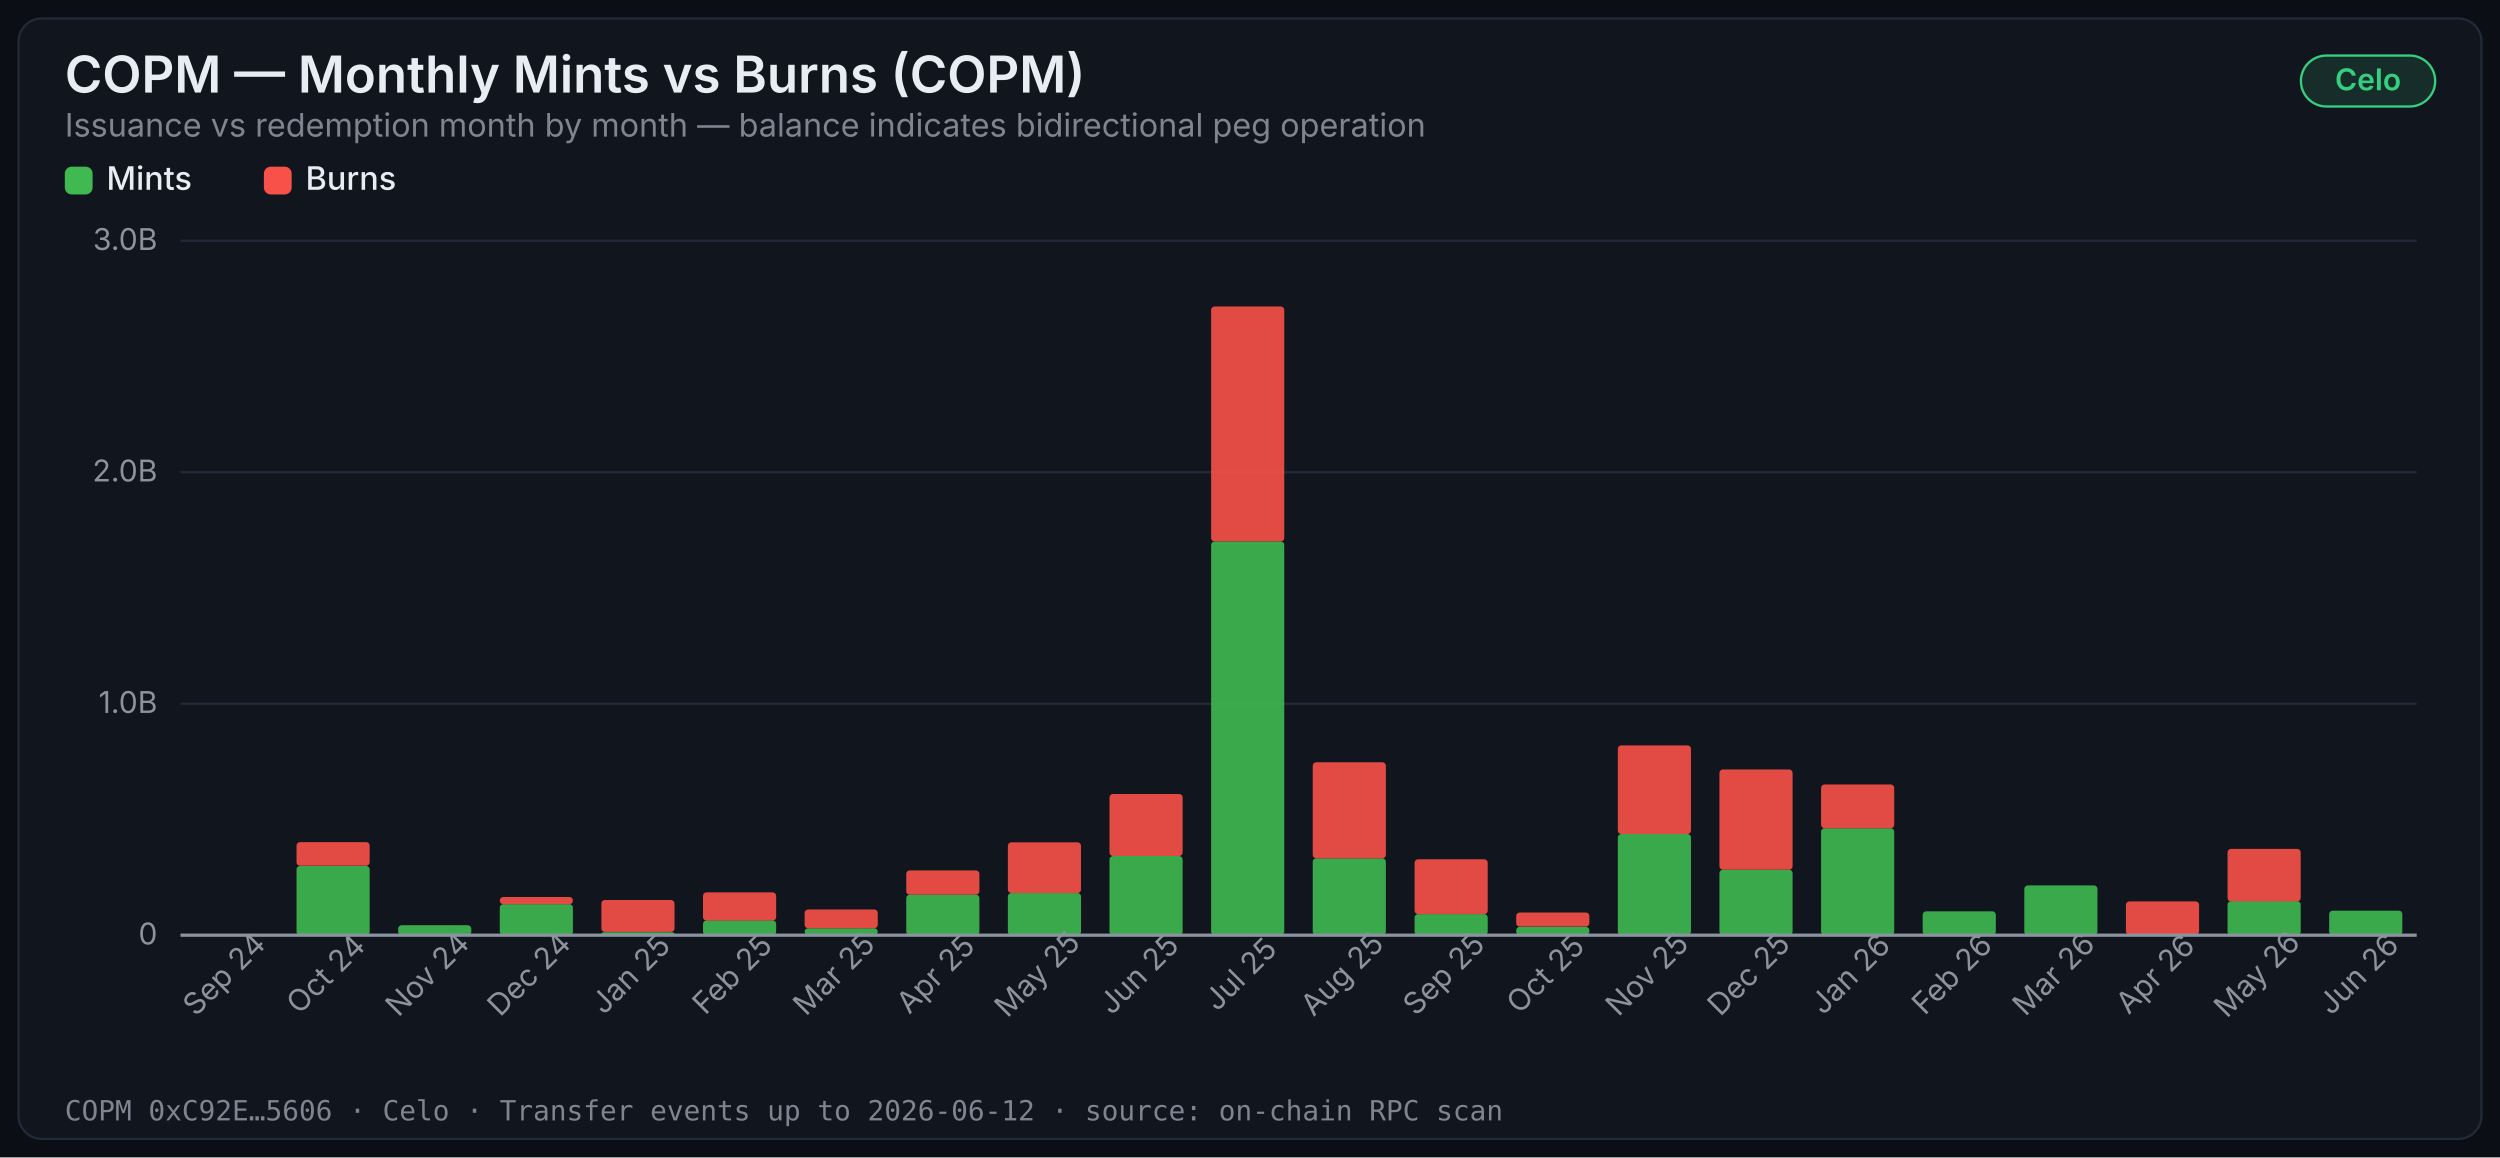
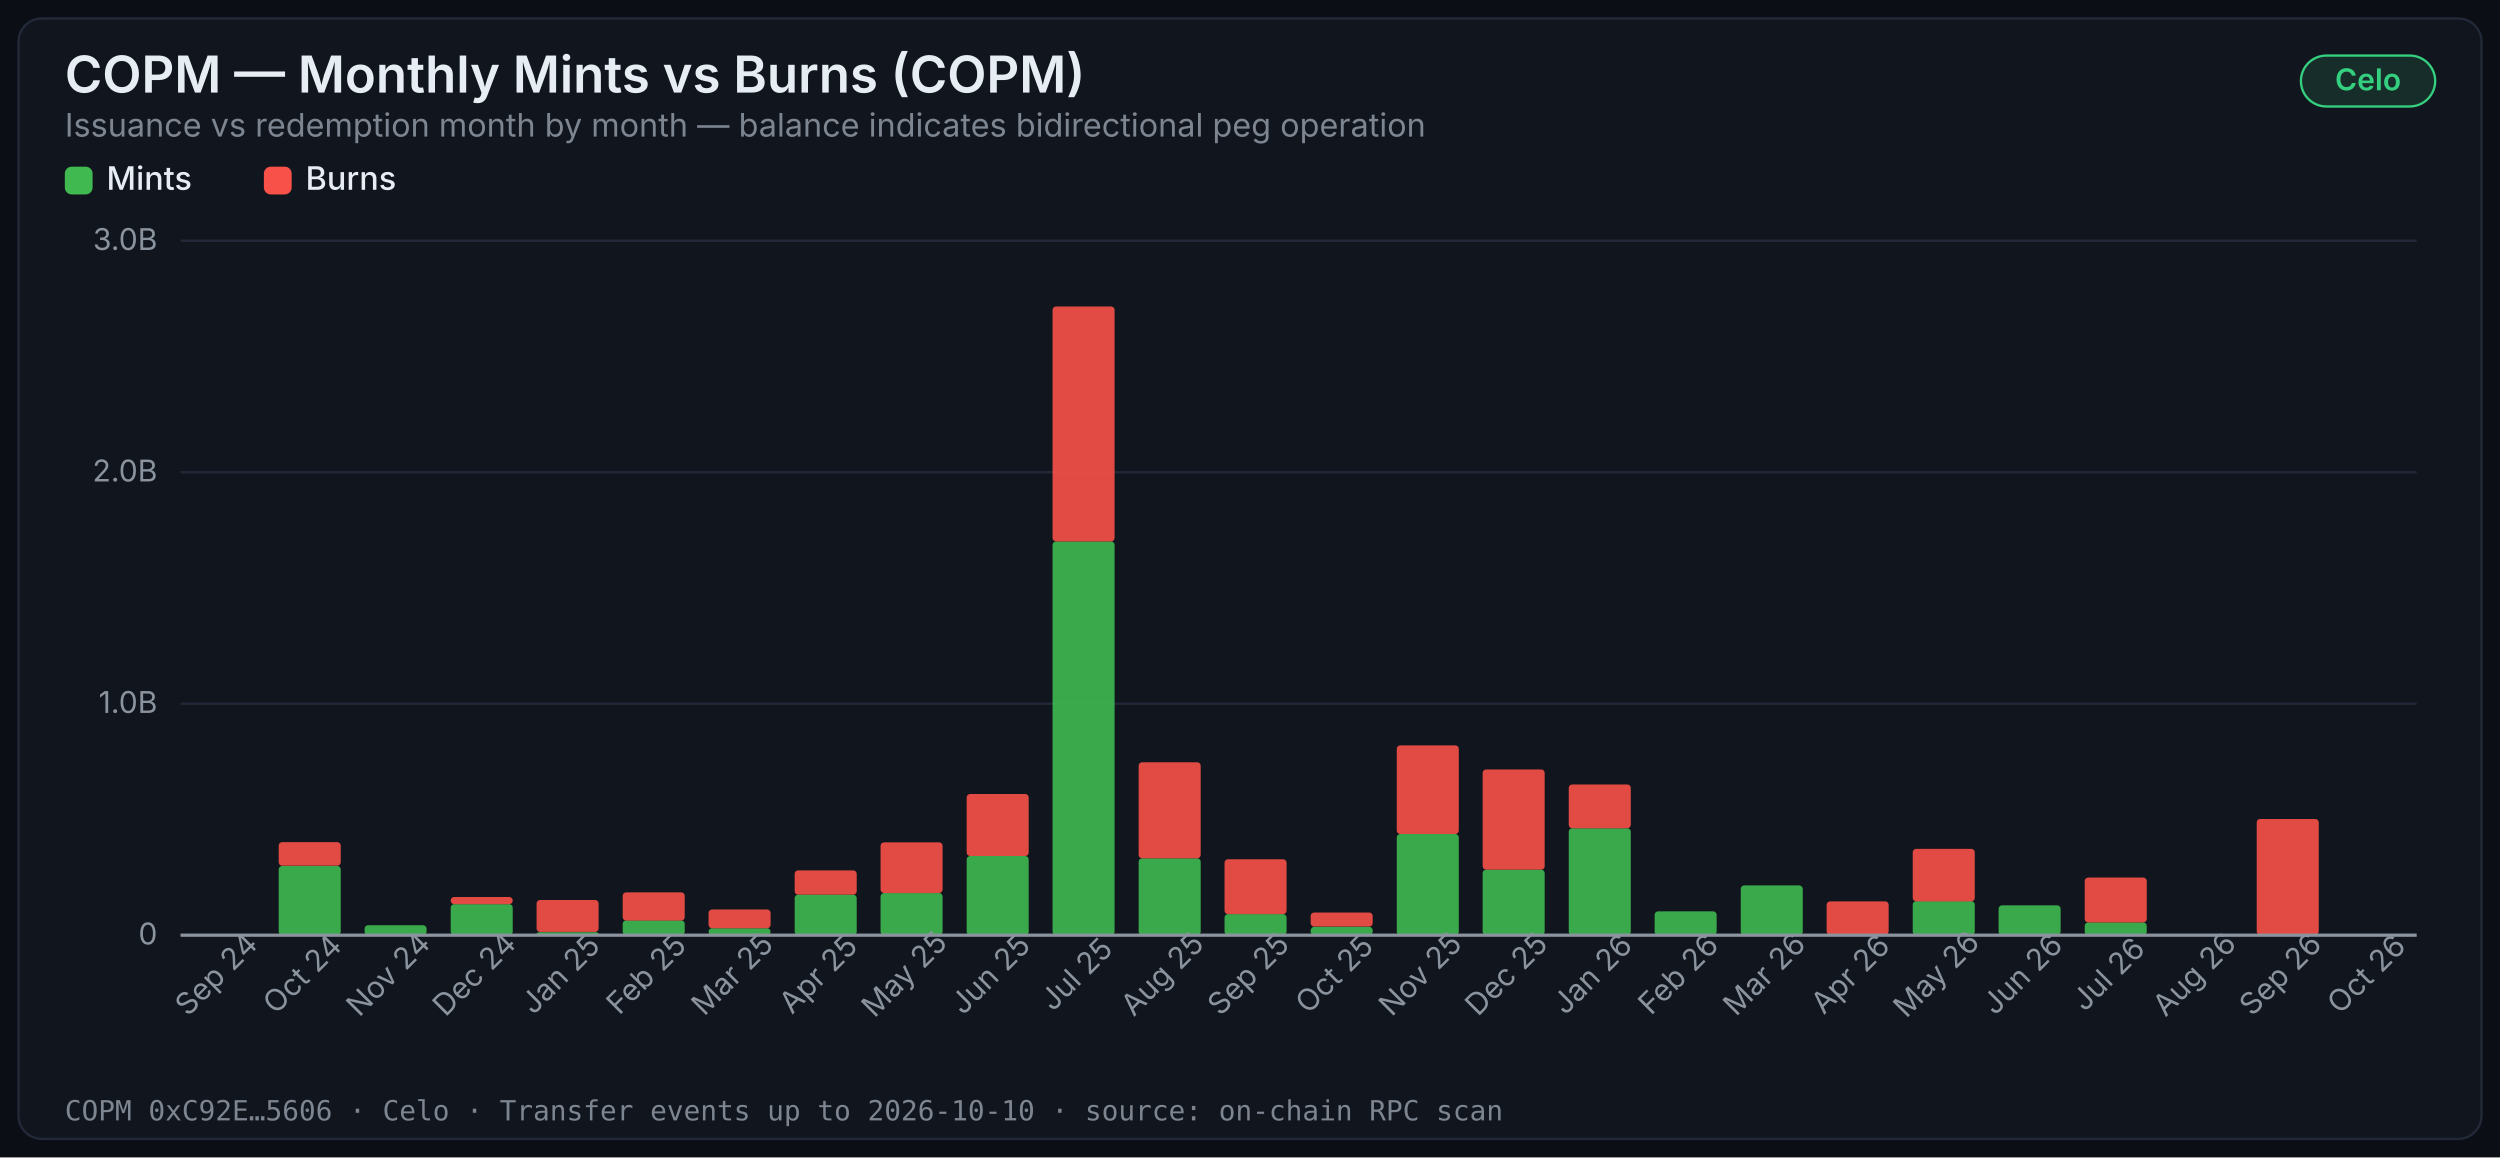
<svg xmlns="http://www.w3.org/2000/svg" width="1080" height="500" viewBox="0 0 1080 500" role="img" aria-label="COPM — Monthly Mints vs Burns (COPM)">
  <style>
    .title { font: 600 22px -apple-system, 'Segoe UI', system-ui, sans-serif; fill: #e6edf3; }
    .subtitle { font: 400 14px -apple-system, 'Segoe UI', system-ui, sans-serif; fill: #7d8590; }
    .axis { font: 400 13px -apple-system, 'Segoe UI', system-ui, sans-serif; fill: #8b949e; }
    .label { font: 500 14px -apple-system, 'Segoe UI', system-ui, sans-serif; fill: #e6edf3; }
    .annot { font: 600 13px -apple-system, 'Segoe UI', system-ui, sans-serif; }
    .badge { font: 600 13px -apple-system, 'Segoe UI', system-ui, sans-serif; }
    .footer { font: 400 12px ui-monospace, 'SF Mono', Menlo, monospace; fill: #7d8590; }
  </style>
  <defs />
  <rect width="1080" height="500" fill="#0b0e14" />
  <rect x="8" y="8" width="1064" height="484" rx="10" fill="#11151d" stroke="#222938" stroke-width="1" />
  <text x="28" y="40" class="title">COPM — Monthly Mints vs Burns (COPM)</text>
  <rect x="994" y="24" width="58" height="22" rx="11" fill="#35d07f22" stroke="#35d07f" stroke-width="1" />
  <text x="1023" y="39" class="badge" fill="#35d07f" text-anchor="middle">Celo</text>
  <text x="28" y="59" class="subtitle">Issuance vs redemption month by month — balance indicates bidirectional peg operation</text>
  <line x1="78" y1="404" x2="1044" y2="404" stroke="#222938" stroke-width="1" />
  <text x="68" y="408" class="axis" text-anchor="end">0</text>
  <line x1="78" y1="304" x2="1044" y2="304" stroke="#222938" stroke-width="1" />
  <text x="68" y="308" class="axis" text-anchor="end">1.0B</text>
  <line x1="78" y1="204" x2="1044" y2="204" stroke="#222938" stroke-width="1" />
  <text x="68" y="208" class="axis" text-anchor="end">2.0B</text>
  <line x1="78" y1="104" x2="1044" y2="104" stroke="#222938" stroke-width="1" />
  <text x="68" y="108" class="axis" text-anchor="end">3.0B</text>
  <rect x="28" y="72" width="12" height="12" rx="3" fill="#3fb950" />
  <text x="46" y="82" class="label">Mints</text>
  <rect x="114" y="72" width="12" height="12" rx="3" fill="#f85149" />
  <text x="132" y="82" class="label">Burns</text>
-   <rect x="84.1" y="403.9" width="31.6" height="0.1" fill="#3fb950" fill-opacity="0.9" rx="1.5" />
-   <rect x="84.1" y="403.9" width="31.6" height="0.0" fill="#f85149" fill-opacity="0.9" rx="1.5" />
-   <text x="99.955" y="424" class="axis" text-anchor="middle" transform="rotate(-45 99.95455 424)">Sep 24</text>
-   <rect x="128.1" y="374.1" width="31.6" height="29.9" fill="#3fb950" fill-opacity="0.9" rx="1.5" />
-   <rect x="128.1" y="363.8" width="31.6" height="10.2" fill="#f85149" fill-opacity="0.9" rx="1.5" />
-   <text x="143.864" y="424" class="axis" text-anchor="middle" transform="rotate(-45 143.8636 424)">Oct 24</text>
-   <rect x="172.0" y="399.7" width="31.6" height="4.3" fill="#3fb950" fill-opacity="0.9" rx="1.5" />
-   <rect x="172.0" y="399.7" width="31.6" height="0.0" fill="#f85149" fill-opacity="0.9" rx="1.5" />
-   <text x="187.773" y="424" class="axis" text-anchor="middle" transform="rotate(-45 187.7727 424)">Nov 24</text>
-   <rect x="215.9" y="390.6" width="31.6" height="13.4" fill="#3fb950" fill-opacity="0.9" rx="1.5" />
-   <rect x="215.9" y="387.5" width="31.6" height="3.1" fill="#f85149" fill-opacity="0.9" rx="1.5" />
-   <text x="231.682" y="424" class="axis" text-anchor="middle" transform="rotate(-45 231.6818 424)">Dec 24</text>
-   <rect x="259.8" y="402.7" width="31.6" height="1.3" fill="#3fb950" fill-opacity="0.9" rx="1.5" />
-   <rect x="259.8" y="388.8" width="31.6" height="13.8" fill="#f85149" fill-opacity="0.9" rx="1.5" />
-   <text x="275.591" y="424" class="axis" text-anchor="middle" transform="rotate(-45 275.5909 424)">Jan 25</text>
-   <rect x="303.7" y="397.6" width="31.6" height="6.4" fill="#3fb950" fill-opacity="0.9" rx="1.5" />
-   <rect x="303.7" y="385.5" width="31.6" height="12.2" fill="#f85149" fill-opacity="0.9" rx="1.5" />
-   <text x="319.5" y="424" class="axis" text-anchor="middle" transform="rotate(-45 319.5 424)">Feb 25</text>
-   <rect x="347.6" y="401.0" width="31.6" height="3.0" fill="#3fb950" fill-opacity="0.9" rx="1.5" />
-   <rect x="347.6" y="392.9" width="31.6" height="8.1" fill="#f85149" fill-opacity="0.9" rx="1.5" />
-   <text x="363.409" y="424" class="axis" text-anchor="middle" transform="rotate(-45 363.4091 424)">Mar 25</text>
-   <rect x="391.5" y="386.5" width="31.6" height="17.5" fill="#3fb950" fill-opacity="0.9" rx="1.5" />
-   <rect x="391.5" y="376.0" width="31.6" height="10.5" fill="#f85149" fill-opacity="0.9" rx="1.5" />
-   <text x="407.318" y="424" class="axis" text-anchor="middle" transform="rotate(-45 407.3182 424)">Apr 25</text>
-   <rect x="435.4" y="385.8" width="31.6" height="18.2" fill="#3fb950" fill-opacity="0.9" rx="1.5" />
-   <rect x="435.4" y="363.9" width="31.6" height="21.9" fill="#f85149" fill-opacity="0.9" rx="1.5" />
-   <text x="451.227" y="424" class="axis" text-anchor="middle" transform="rotate(-45 451.2273 424)">May 25</text>
-   <rect x="479.3" y="369.8" width="31.6" height="34.2" fill="#3fb950" fill-opacity="0.9" rx="1.5" />
-   <rect x="479.3" y="343.0" width="31.6" height="26.8" fill="#f85149" fill-opacity="0.9" rx="1.5" />
-   <text x="495.136" y="424" class="axis" text-anchor="middle" transform="rotate(-45 495.1364 424)">Jun 25</text>
-   <rect x="523.2" y="233.9" width="31.6" height="170.1" fill="#3fb950" fill-opacity="0.9" rx="1.5" />
-   <rect x="523.2" y="132.4" width="31.6" height="101.5" fill="#f85149" fill-opacity="0.9" rx="1.5" />
-   <text x="539.045" y="424" class="axis" text-anchor="middle" transform="rotate(-45 539.0455 424)">Jul 25</text>
-   <rect x="567.1" y="370.8" width="31.6" height="33.2" fill="#3fb950" fill-opacity="0.9" rx="1.5" />
-   <rect x="567.1" y="329.3" width="31.6" height="41.5" fill="#f85149" fill-opacity="0.9" rx="1.5" />
-   <text x="582.955" y="424" class="axis" text-anchor="middle" transform="rotate(-45 582.9545 424)">Aug 25</text>
-   <rect x="611.1" y="394.9" width="31.6" height="9.1" fill="#3fb950" fill-opacity="0.9" rx="1.5" />
-   <rect x="611.1" y="371.2" width="31.6" height="23.7" fill="#f85149" fill-opacity="0.9" rx="1.5" />
-   <text x="626.864" y="424" class="axis" text-anchor="middle" transform="rotate(-45 626.8636 424)">Sep 25</text>
-   <rect x="655.0" y="400.4" width="31.6" height="3.6" fill="#3fb950" fill-opacity="0.9" rx="1.5" />
-   <rect x="655.0" y="394.2" width="31.6" height="6.1" fill="#f85149" fill-opacity="0.9" rx="1.5" />
-   <text x="670.773" y="424" class="axis" text-anchor="middle" transform="rotate(-45 670.7727 424)">Oct 25</text>
-   <rect x="698.9" y="360.3" width="31.6" height="43.7" fill="#3fb950" fill-opacity="0.9" rx="1.5" />
-   <rect x="698.9" y="322.0" width="31.6" height="38.3" fill="#f85149" fill-opacity="0.9" rx="1.5" />
-   <text x="714.682" y="424" class="axis" text-anchor="middle" transform="rotate(-45 714.6818 424)">Nov 25</text>
-   <rect x="742.8" y="375.7" width="31.6" height="28.3" fill="#3fb950" fill-opacity="0.9" rx="1.5" />
-   <rect x="742.8" y="332.4" width="31.6" height="43.3" fill="#f85149" fill-opacity="0.9" rx="1.5" />
-   <text x="758.591" y="424" class="axis" text-anchor="middle" transform="rotate(-45 758.5909 424)">Dec 25</text>
-   <rect x="786.7" y="357.8" width="31.6" height="46.2" fill="#3fb950" fill-opacity="0.9" rx="1.5" />
-   <rect x="786.7" y="338.9" width="31.6" height="18.9" fill="#f85149" fill-opacity="0.9" rx="1.5" />
-   <text x="802.5" y="424" class="axis" text-anchor="middle" transform="rotate(-45 802.5 424)">Jan 26</text>
-   <rect x="830.6" y="393.7" width="31.6" height="10.3" fill="#3fb950" fill-opacity="0.9" rx="1.5" />
-   <rect x="830.6" y="393.7" width="31.6" height="0.0" fill="#f85149" fill-opacity="0.9" rx="1.5" />
-   <text x="846.409" y="424" class="axis" text-anchor="middle" transform="rotate(-45 846.4091 424)">Feb 26</text>
-   <rect x="874.5" y="382.5" width="31.6" height="21.5" fill="#3fb950" fill-opacity="0.9" rx="1.5" />
-   <rect x="874.5" y="382.5" width="31.6" height="0.0" fill="#f85149" fill-opacity="0.9" rx="1.5" />
-   <text x="890.318" y="424" class="axis" text-anchor="middle" transform="rotate(-45 890.3182 424)">Mar 26</text>
-   <rect x="918.4" y="403.8" width="31.6" height="0.2" fill="#3fb950" fill-opacity="0.9" rx="1.5" />
-   <rect x="918.4" y="389.4" width="31.6" height="14.4" fill="#f85149" fill-opacity="0.9" rx="1.5" />
-   <text x="934.227" y="424" class="axis" text-anchor="middle" transform="rotate(-45 934.2273 424)">Apr 26</text>
-   <rect x="962.3" y="389.3" width="31.6" height="14.7" fill="#3fb950" fill-opacity="0.9" rx="1.5" />
-   <rect x="962.3" y="366.7" width="31.6" height="22.7" fill="#f85149" fill-opacity="0.9" rx="1.5" />
-   <text x="978.136" y="424" class="axis" text-anchor="middle" transform="rotate(-45 978.1364 424)">May 26</text>
-   <rect x="1006.2" y="393.4" width="31.6" height="10.6" fill="#3fb950" fill-opacity="0.9" rx="1.5" />
-   <rect x="1006.2" y="393.4" width="31.6" height="0.0" fill="#f85149" fill-opacity="0.9" rx="1.5" />
-   <text x="1022.045" y="424" class="axis" text-anchor="middle" transform="rotate(-45 1022.045 424)">Jun 26</text>
+   <rect x="83.2" y="403.9" width="26.8" height="0.1" fill="#3fb950" fill-opacity="0.9" rx="1.5" />
+   <rect x="83.2" y="403.9" width="26.8" height="0.0" fill="#f85149" fill-opacity="0.9" rx="1.5" />
+   <text x="96.577" y="424" class="axis" text-anchor="middle" transform="rotate(-45 96.57692 424)">Sep 24</text>
+   <rect x="120.4" y="374.1" width="26.8" height="29.9" fill="#3fb950" fill-opacity="0.9" rx="1.5" />
+   <rect x="120.4" y="363.8" width="26.8" height="10.2" fill="#f85149" fill-opacity="0.9" rx="1.5" />
+   <text x="133.731" y="424" class="axis" text-anchor="middle" transform="rotate(-45 133.7308 424)">Oct 24</text>
+   <rect x="157.5" y="399.7" width="26.8" height="4.3" fill="#3fb950" fill-opacity="0.9" rx="1.5" />
+   <rect x="157.5" y="399.7" width="26.8" height="0.0" fill="#f85149" fill-opacity="0.9" rx="1.5" />
+   <text x="170.885" y="424" class="axis" text-anchor="middle" transform="rotate(-45 170.8846 424)">Nov 24</text>
+   <rect x="194.7" y="390.6" width="26.8" height="13.4" fill="#3fb950" fill-opacity="0.9" rx="1.5" />
+   <rect x="194.7" y="387.5" width="26.8" height="3.1" fill="#f85149" fill-opacity="0.9" rx="1.5" />
+   <text x="208.038" y="424" class="axis" text-anchor="middle" transform="rotate(-45 208.0385 424)">Dec 24</text>
+   <rect x="231.8" y="402.7" width="26.8" height="1.3" fill="#3fb950" fill-opacity="0.9" rx="1.5" />
+   <rect x="231.8" y="388.8" width="26.8" height="13.8" fill="#f85149" fill-opacity="0.9" rx="1.5" />
+   <text x="245.192" y="424" class="axis" text-anchor="middle" transform="rotate(-45 245.1923 424)">Jan 25</text>
+   <rect x="269.0" y="397.6" width="26.8" height="6.4" fill="#3fb950" fill-opacity="0.9" rx="1.5" />
+   <rect x="269.0" y="385.5" width="26.8" height="12.2" fill="#f85149" fill-opacity="0.9" rx="1.5" />
+   <text x="282.346" y="424" class="axis" text-anchor="middle" transform="rotate(-45 282.3462 424)">Feb 25</text>
+   <rect x="306.1" y="401.0" width="26.8" height="3.0" fill="#3fb950" fill-opacity="0.9" rx="1.5" />
+   <rect x="306.1" y="392.9" width="26.8" height="8.1" fill="#f85149" fill-opacity="0.9" rx="1.5" />
+   <text x="319.5" y="424" class="axis" text-anchor="middle" transform="rotate(-45 319.5 424)">Mar 25</text>
+   <rect x="343.3" y="386.5" width="26.8" height="17.5" fill="#3fb950" fill-opacity="0.9" rx="1.5" />
+   <rect x="343.3" y="376.0" width="26.8" height="10.5" fill="#f85149" fill-opacity="0.9" rx="1.5" />
+   <text x="356.654" y="424" class="axis" text-anchor="middle" transform="rotate(-45 356.6538 424)">Apr 25</text>
+   <rect x="380.4" y="385.8" width="26.8" height="18.2" fill="#3fb950" fill-opacity="0.9" rx="1.5" />
+   <rect x="380.4" y="363.9" width="26.8" height="21.9" fill="#f85149" fill-opacity="0.9" rx="1.5" />
+   <text x="393.808" y="424" class="axis" text-anchor="middle" transform="rotate(-45 393.8077 424)">May 25</text>
+   <rect x="417.6" y="369.8" width="26.8" height="34.2" fill="#3fb950" fill-opacity="0.9" rx="1.5" />
+   <rect x="417.6" y="343.0" width="26.8" height="26.8" fill="#f85149" fill-opacity="0.9" rx="1.5" />
+   <text x="430.962" y="424" class="axis" text-anchor="middle" transform="rotate(-45 430.9615 424)">Jun 25</text>
+   <rect x="454.7" y="233.9" width="26.8" height="170.1" fill="#3fb950" fill-opacity="0.9" rx="1.5" />
+   <rect x="454.7" y="132.4" width="26.8" height="101.5" fill="#f85149" fill-opacity="0.9" rx="1.5" />
+   <text x="468.115" y="424" class="axis" text-anchor="middle" transform="rotate(-45 468.1154 424)">Jul 25</text>
+   <rect x="491.9" y="370.8" width="26.8" height="33.2" fill="#3fb950" fill-opacity="0.9" rx="1.5" />
+   <rect x="491.9" y="329.3" width="26.8" height="41.5" fill="#f85149" fill-opacity="0.9" rx="1.5" />
+   <text x="505.269" y="424" class="axis" text-anchor="middle" transform="rotate(-45 505.2692 424)">Aug 25</text>
+   <rect x="529.0" y="394.9" width="26.8" height="9.1" fill="#3fb950" fill-opacity="0.9" rx="1.5" />
+   <rect x="529.0" y="371.2" width="26.8" height="23.7" fill="#f85149" fill-opacity="0.9" rx="1.5" />
+   <text x="542.423" y="424" class="axis" text-anchor="middle" transform="rotate(-45 542.4231 424)">Sep 25</text>
+   <rect x="566.2" y="400.4" width="26.8" height="3.6" fill="#3fb950" fill-opacity="0.9" rx="1.5" />
+   <rect x="566.2" y="394.2" width="26.8" height="6.1" fill="#f85149" fill-opacity="0.9" rx="1.5" />
+   <text x="579.577" y="424" class="axis" text-anchor="middle" transform="rotate(-45 579.5769 424)">Oct 25</text>
+   <rect x="603.4" y="360.3" width="26.8" height="43.7" fill="#3fb950" fill-opacity="0.9" rx="1.5" />
+   <rect x="603.4" y="322.0" width="26.8" height="38.3" fill="#f85149" fill-opacity="0.9" rx="1.5" />
+   <text x="616.731" y="424" class="axis" text-anchor="middle" transform="rotate(-45 616.7308 424)">Nov 25</text>
+   <rect x="640.5" y="375.7" width="26.8" height="28.3" fill="#3fb950" fill-opacity="0.9" rx="1.5" />
+   <rect x="640.5" y="332.4" width="26.8" height="43.3" fill="#f85149" fill-opacity="0.9" rx="1.5" />
+   <text x="653.885" y="424" class="axis" text-anchor="middle" transform="rotate(-45 653.8846 424)">Dec 25</text>
+   <rect x="677.7" y="357.8" width="26.8" height="46.2" fill="#3fb950" fill-opacity="0.9" rx="1.5" />
+   <rect x="677.7" y="338.9" width="26.8" height="18.9" fill="#f85149" fill-opacity="0.9" rx="1.5" />
+   <text x="691.038" y="424" class="axis" text-anchor="middle" transform="rotate(-45 691.0385 424)">Jan 26</text>
+   <rect x="714.8" y="393.7" width="26.8" height="10.3" fill="#3fb950" fill-opacity="0.9" rx="1.5" />
+   <rect x="714.8" y="393.7" width="26.8" height="0.0" fill="#f85149" fill-opacity="0.9" rx="1.5" />
+   <text x="728.192" y="424" class="axis" text-anchor="middle" transform="rotate(-45 728.1923 424)">Feb 26</text>
+   <rect x="752.0" y="382.5" width="26.8" height="21.5" fill="#3fb950" fill-opacity="0.9" rx="1.5" />
+   <rect x="752.0" y="382.5" width="26.8" height="0.0" fill="#f85149" fill-opacity="0.9" rx="1.5" />
+   <text x="765.346" y="424" class="axis" text-anchor="middle" transform="rotate(-45 765.3462 424)">Mar 26</text>
+   <rect x="789.1" y="403.8" width="26.8" height="0.2" fill="#3fb950" fill-opacity="0.9" rx="1.5" />
+   <rect x="789.1" y="389.4" width="26.8" height="14.4" fill="#f85149" fill-opacity="0.9" rx="1.5" />
+   <text x="802.5" y="424" class="axis" text-anchor="middle" transform="rotate(-45 802.5 424)">Apr 26</text>
+   <rect x="826.3" y="389.3" width="26.8" height="14.7" fill="#3fb950" fill-opacity="0.9" rx="1.5" />
+   <rect x="826.3" y="366.7" width="26.8" height="22.7" fill="#f85149" fill-opacity="0.9" rx="1.5" />
+   <text x="839.654" y="424" class="axis" text-anchor="middle" transform="rotate(-45 839.6538 424)">May 26</text>
+   <rect x="863.4" y="391.1" width="26.8" height="12.9" fill="#3fb950" fill-opacity="0.9" rx="1.5" />
+   <rect x="863.4" y="391.1" width="26.8" height="0.0" fill="#f85149" fill-opacity="0.9" rx="1.5" />
+   <text x="876.808" y="424" class="axis" text-anchor="middle" transform="rotate(-45 876.8077 424)">Jun 26</text>
+   <rect x="900.6" y="398.5" width="26.8" height="5.5" fill="#3fb950" fill-opacity="0.9" rx="1.5" />
+   <rect x="900.6" y="379.1" width="26.8" height="19.4" fill="#f85149" fill-opacity="0.9" rx="1.5" />
+   <text x="913.962" y="424" class="axis" text-anchor="middle" transform="rotate(-45 913.9615 424)">Jul 26</text>
+   <rect x="937.7" y="403.9" width="26.8" height="0.1" fill="#3fb950" fill-opacity="0.9" rx="1.5" />
+   <rect x="937.7" y="403.9" width="26.8" height="0.0" fill="#f85149" fill-opacity="0.9" rx="1.5" />
+   <text x="951.115" y="424" class="axis" text-anchor="middle" transform="rotate(-45 951.1154 424)">Aug 26</text>
+   <rect x="974.9" y="403.8" width="26.8" height="0.3" fill="#3fb950" fill-opacity="0.9" rx="1.5" />
+   <rect x="974.9" y="353.8" width="26.8" height="50.0" fill="#f85149" fill-opacity="0.9" rx="1.5" />
+   <text x="988.269" y="424" class="axis" text-anchor="middle" transform="rotate(-45 988.2692 424)">Sep 26</text>
+   <rect x="1012.0" y="403.7" width="26.8" height="0.3" fill="#3fb950" fill-opacity="0.9" rx="1.5" />
+   <rect x="1012.0" y="403.7" width="26.8" height="0.0" fill="#f85149" fill-opacity="0.9" rx="1.5" />
+   <text x="1025.423" y="424" class="axis" text-anchor="middle" transform="rotate(-45 1025.423 424)">Oct 26</text>
  <line x1="78" y1="404" x2="1044" y2="404" stroke="#8b949e" stroke-width="1.4" />
-   <text x="28" y="484" class="footer">COPM 0xC92E…5606 · Celo · Transfer events up to 2026-06-12 · source: on-chain RPC scan</text>
+   <text x="28" y="484" class="footer">COPM 0xC92E…5606 · Celo · Transfer events up to 2026-10-10 · source: on-chain RPC scan</text>
</svg>
